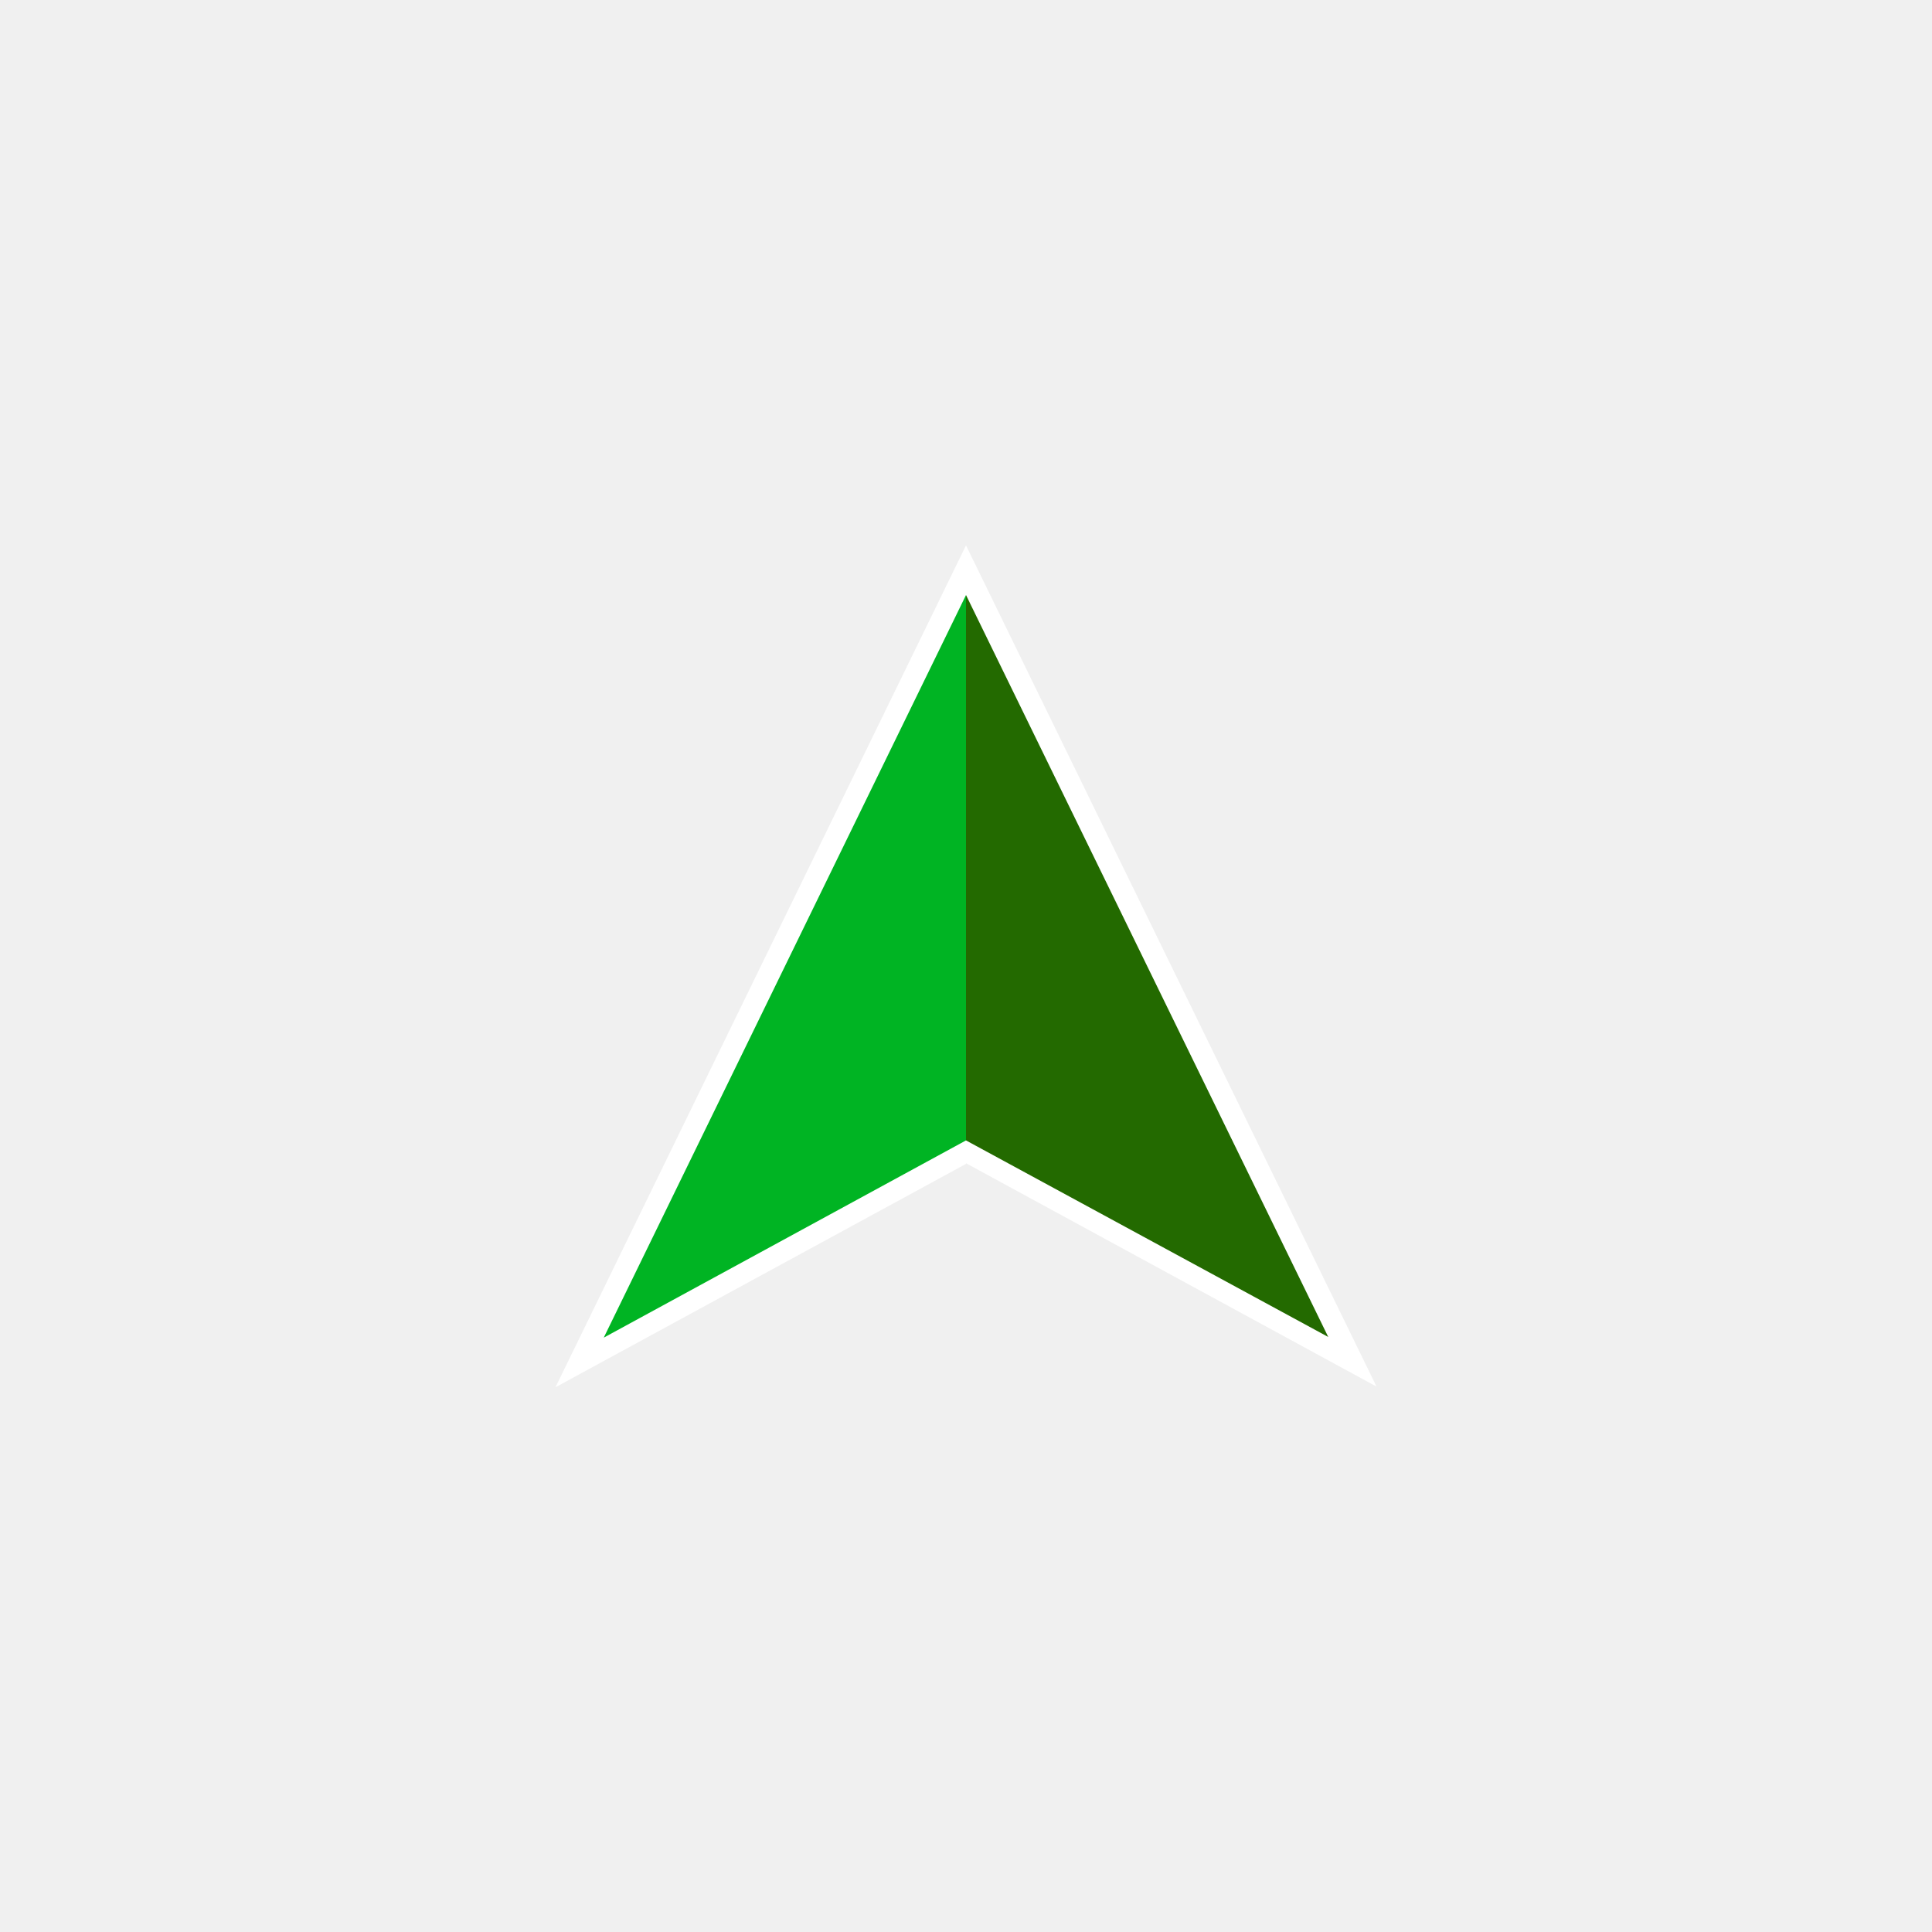
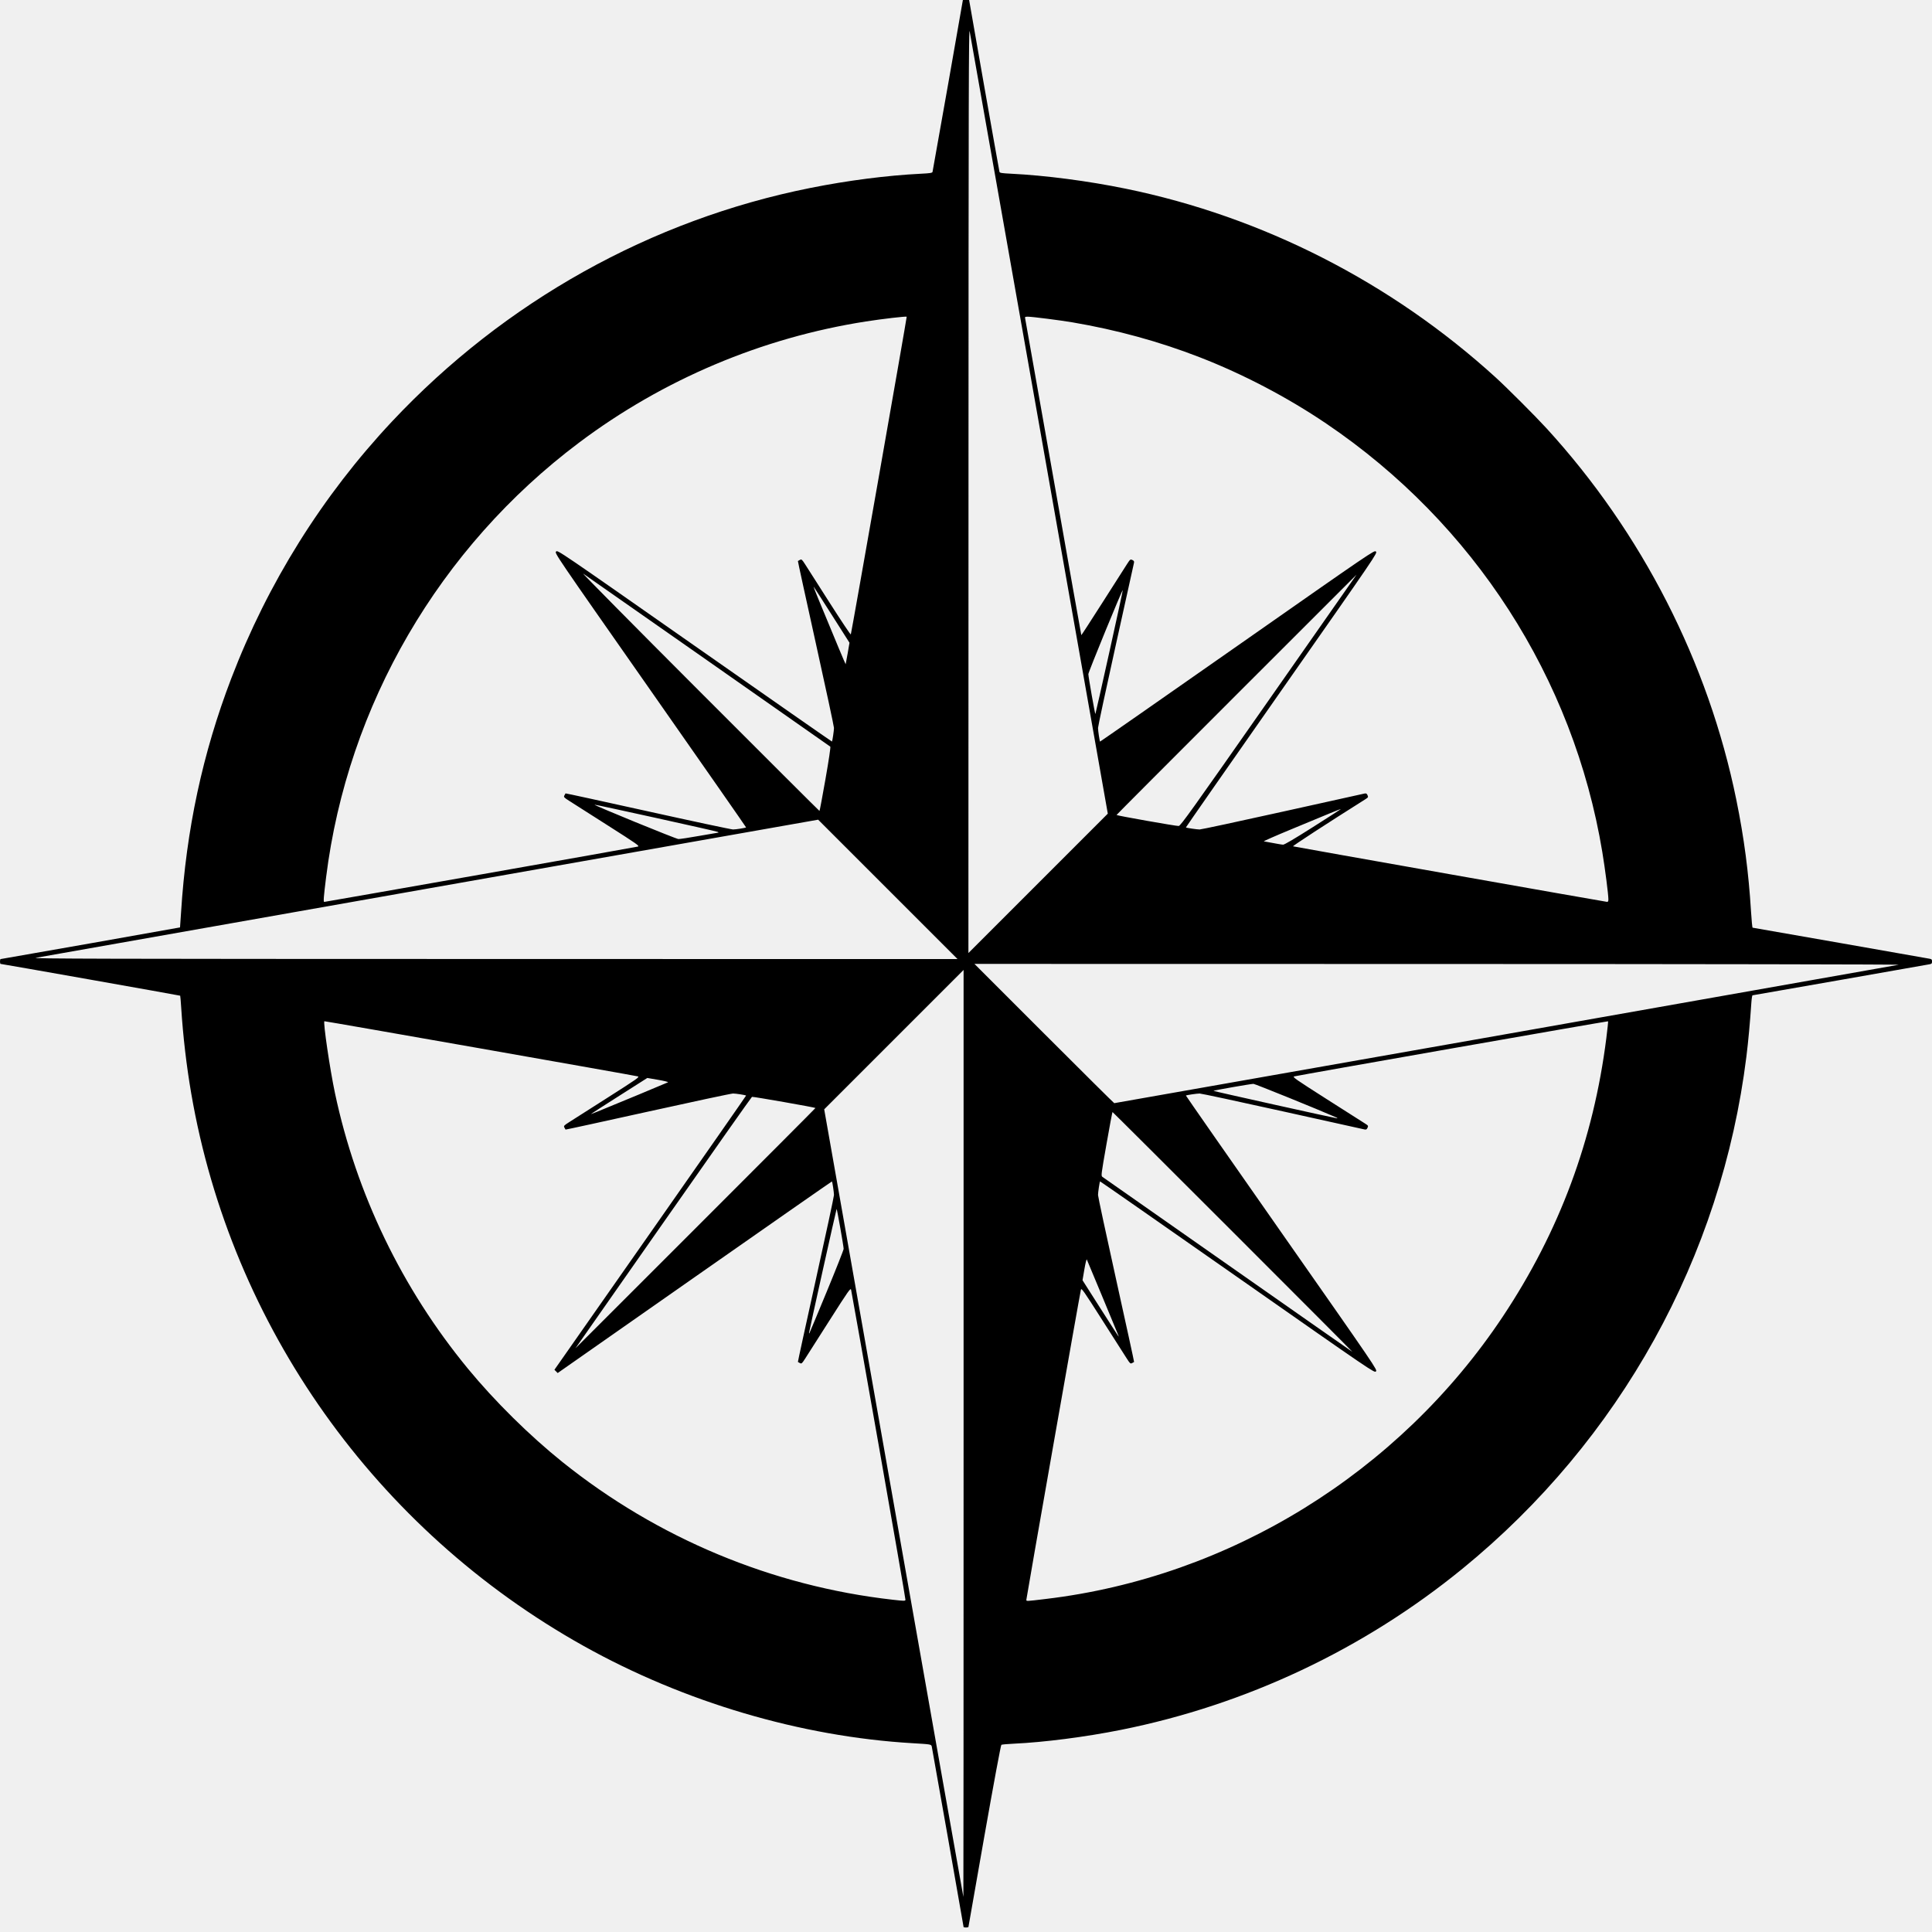
- <svg xmlns="http://www.w3.org/2000/svg" version="1.1" id="Layer_1" x="0px" y="0px" viewBox="0 0 288 288" style="enable-background:new 0 0 288 288;" xml:space="preserve">
-   <style type="text/css">
- 	.st0{fill:#FFFFFF;}
- 	.st1{fill:#236A00;}
- 	.st2{fill:#00B423;}
- </style>
-   <g>
-     <path class="st0" d="M205.2,206.7L144,173.4V81.3" />
-     <path class="st0" d="M144,81.3v92.2l-61.2,33.3" />
-   </g>
-   <path class="st1" d="M198,199.3L144,170V88.7" />
-   <path class="st2" d="M144,88.7V170l-54,29.4" />
+ <svg xmlns="http://www.w3.org/2000/svg" version="1.1" id="svg2" width="428.253" height="428.253" viewBox="0 0 428.253 428.253">
+   <defs id="defs6" />
+   <path style="fill:#000000;stroke-width:0.178" d="m 213.591,427.145 c 0,-0.154 -6.938,-39.513 -7.05,-39.993 -0.117,-0.5 -0.159,-0.508 -4.281,-0.75 -24.736,-1.456 -50.62,-9.11 -72.892,-21.555 -46.052,-25.732 -78.091,-70.844 -86.979,-122.47 -1.055,-6.126 -1.821,-12.68 -2.226,-19.05 -0.09,-1.407 -0.19,-2.584 -0.222,-2.617 -0.058,-0.057 -39.543,-7.048 -39.808,-7.048 -0.073,0 -0.133,-0.241 -0.133,-0.535 0,-0.294 0.06,-0.535 0.133,-0.535 0.18,0 39.742,-6.982 39.772,-7.019 0.013,-0.016 0.116,-1.515 0.23,-3.33 1.144,-18.324 4.776,-35.253 11.119,-51.836 8.095,-21.163 20.202,-40.523 35.619,-56.955 24.965,-26.609 57.438,-44.74 92.758,-51.791 8.369,-1.671 16.983,-2.778 24.544,-3.154 2.027,-0.101 2.464,-0.171 2.534,-0.408 0.086,-0.293 6.883,-38.798 6.883,-38.991 0,-0.058 0.241,-0.106 0.535,-0.106 0.294,0 0.535,0.048 0.535,0.106 0,0.192 6.797,38.697 6.883,38.989 0.069,0.236 0.51,0.306 2.534,0.406 7.671,0.378 17.082,1.607 25.469,3.326 30.341,6.22 58.83,20.757 81.993,41.841 2.504,2.279 8.799,8.575 11.24,11.243 21.179,23.139 35.903,51.953 42.101,82.384 1.719,8.439 2.723,16.072 3.253,24.724 0.122,1.987 0.281,3.613 0.354,3.613 0.073,0 8.789,1.524 19.37,3.388 10.581,1.863 19.498,3.433 19.817,3.488 0.498,0.086 0.58,0.173 0.58,0.619 0,0.446 -0.082,0.533 -0.58,0.619 -0.319,0.055 -9.237,1.624 -19.817,3.488 -10.581,1.863 -19.305,3.388 -19.389,3.388 -0.083,0 -0.203,0.783 -0.267,1.74 -0.282,4.243 -0.669,8.434 -1.089,11.822 -5.525,44.482 -28.003,85.03 -62.939,113.541 -21.893,17.866 -47.951,30.162 -75.696,35.719 -7.841,1.57 -17.031,2.756 -23.766,3.065 -1.392,0.064 -2.628,0.176 -2.746,0.249 -0.127,0.078 -1.665,8.345 -3.756,20.181 -1.948,11.027 -3.542,20.109 -3.544,20.182 -0.002,0.074 -0.243,0.134 -0.538,0.134 -0.294,0 -0.535,-0.049 -0.535,-0.108 z m 0,-109.409 V 215 l -15.448,15.448 -15.448,15.448 15.403,87.288 c 8.472,48.008 15.424,87.288 15.448,87.288 0.025,0 0.045,-46.231 0.045,-102.736 z m -18.816,2.618 c -3.292,-18.688 -6.046,-34.2 -6.12,-34.47 -0.123,-0.448 -0.545,0.152 -4.768,6.781 -2.548,4 -4.981,7.815 -5.407,8.478 -0.716,1.114 -0.804,1.19 -1.166,1.002 -0.216,-0.112 -0.417,-0.225 -0.448,-0.251 -0.031,-0.026 1.756,-8.227 3.97,-18.225 2.214,-9.998 4.026,-18.451 4.026,-18.784 0,-0.56 -0.345,-2.889 -0.446,-3.007 -0.024,-0.028 -13.713,9.517 -30.42,21.211 l -30.376,21.262 -0.362,-0.362 -0.362,-0.362 21.27,-30.368 c 11.699,-16.702 21.245,-30.388 21.213,-30.413 -0.158,-0.124 -2.259,-0.456 -2.885,-0.456 -0.394,0 -8.899,1.813 -18.901,4.028 -10.002,2.216 -18.207,4.002 -18.233,3.97 -0.027,-0.032 -0.14,-0.234 -0.253,-0.45 -0.188,-0.362 -0.113,-0.451 1.002,-1.167 0.663,-0.426 4.482,-2.859 8.487,-5.407 6.695,-4.26 7.241,-4.644 6.781,-4.77 -0.781,-0.214 -69.342,-12.278 -69.468,-12.223 -0.322,0.139 1.227,10.686 2.34,15.929 4.751,22.38 14.861,43.33 29.486,61.099 5.905,7.174 13.655,14.83 20.904,20.651 21.077,16.923 46.516,27.533 73.249,30.552 2.551,0.288 2.77,0.29 2.819,0.021 0.029,-0.16 -2.64,-15.582 -5.932,-34.27 z m 37.017,34.079 c 40.826,-4.85 78.317,-28.015 101.334,-62.615 12.543,-18.854 20.094,-39.172 22.94,-61.722 0.253,-2.002 0.427,-3.674 0.386,-3.714 -0.074,-0.074 -68.67,11.97 -69.57,12.216 -0.45,0.123 0.184,0.566 7.206,5.042 4.235,2.699 8.049,5.127 8.476,5.396 0.732,0.461 0.764,0.516 0.565,0.952 -0.169,0.37 -0.302,0.444 -0.666,0.369 -0.25,-0.052 -8.434,-1.865 -18.186,-4.03 -9.752,-2.165 -18.016,-3.936 -18.365,-3.936 -0.598,0 -2.917,0.344 -3.04,0.451 -0.031,0.027 9.511,13.718 21.206,30.425 21.134,30.19 21.261,30.377 20.913,30.725 -0.348,0.348 -0.535,0.221 -30.725,-20.913 -16.706,-11.695 -30.397,-21.238 -30.425,-21.206 -0.105,0.12 -0.451,2.435 -0.451,3.016 0,0.335 1.812,8.788 4.026,18.785 2.214,9.996 4.001,18.196 3.97,18.222 -0.031,0.026 -0.232,0.138 -0.448,0.25 -0.362,0.188 -0.451,0.112 -1.167,-1.002 -0.426,-0.663 -2.859,-4.478 -5.407,-8.477 -4.22,-6.624 -4.644,-7.228 -4.767,-6.781 -0.197,0.717 -12.088,68.29 -12.088,68.691 0,0.388 -0.259,0.397 4.283,-0.143 z m 41.487,-81.351 c -14.623,-14.623 -26.627,-26.587 -26.676,-26.587 -0.049,1.4e-4 -0.648,3.185 -1.33,7.077 -1.215,6.931 -1.234,7.081 -0.892,7.309 0.192,0.128 12.715,8.901 27.828,19.495 15.114,10.594 27.52,19.269 27.569,19.278 0.049,0.009 -11.875,-11.948 -26.498,-26.571 z m -92.521,-27.479 c 0,-0.121 -13.842,-2.554 -14.071,-2.473 -0.1,0.035 -8.944,12.591 -19.655,27.901 l -19.474,27.836 26.6,-26.587 c 14.63,-14.623 26.6,-26.627 26.6,-26.677 z m 67.013,50.096 c -0.133,-0.319 -1.703,-4.113 -3.49,-8.431 -1.787,-4.318 -3.306,-7.956 -3.376,-8.085 -0.07,-0.128 -0.312,0.854 -0.538,2.182 l -0.412,2.415 3.979,6.249 c 2.188,3.437 4.001,6.249 4.029,6.249 0.027,0 -0.059,-0.261 -0.191,-0.58 z m -64.535,-9.337 c 2.072,-5.013 3.768,-9.305 3.768,-9.538 0,-0.575 -1.473,-8.93 -1.559,-8.844 -0.075,0.075 -6.111,27.214 -6.113,27.482 0,0.09 0.03,0.13 0.068,0.089 0.038,-0.041 1.764,-4.176 3.836,-9.189 z m 112.882,-38.705 c -3.939,-1.732 -17.94,-7.408 -18.273,-7.408 -0.571,0 -8.955,1.47 -8.87,1.555 0.094,0.094 27.095,6.093 27.411,6.091 0.147,-0.002 0.026,-0.108 -0.269,-0.238 z m -154.616,-4.997 c 3.484,-1.444 6.44,-2.683 6.569,-2.755 0.129,-0.071 -0.85,-0.317 -2.176,-0.545 l -2.411,-0.415 -6.121,3.893 c -3.367,2.141 -6.202,3.964 -6.3,4.051 -0.19,0.168 0.557,-0.135 10.438,-4.229 z m 192.12,-13.39 c 47.582,-8.394 86.833,-15.331 87.226,-15.416 0.407,-0.088 -43.519,-0.163 -102.067,-0.174 l -102.78,-0.019 15.434,15.435 c 8.489,8.489 15.488,15.435 15.554,15.435 0.066,0 39.051,-6.867 86.632,-15.261 z M 196.804,197.143 181.356,181.694 95.273,196.882 c -47.346,8.353 -86.645,15.297 -87.332,15.431 -1.061,0.207 14.215,0.246 101.531,0.26 l 102.781,0.017 -15.448,-15.448 z M 230.37,94.273 C 222.017,46.927 215.073,7.628 214.939,6.941 c -0.207,-1.061 -0.246,14.215 -0.26,101.531 l -0.017,102.781 15.448,-15.448 15.448,-15.448 -15.188,-86.083 z m -123.9,99.586 c 18.924,-3.335 34.632,-6.125 34.907,-6.201 0.461,-0.126 -0.085,-0.51 -6.781,-4.77 -4.005,-2.548 -7.824,-4.981 -8.487,-5.407 -1.114,-0.716 -1.19,-0.804 -1.002,-1.167 0.112,-0.216 0.226,-0.418 0.253,-0.45 0.027,-0.032 8.232,1.755 18.233,3.97 10.002,2.216 18.507,4.028 18.901,4.028 0.626,0 2.727,-0.332 2.885,-0.456 0.031,-0.025 -9.511,-13.713 -21.206,-30.42 -21.226,-30.321 -21.263,-30.375 -20.908,-30.73 0.354,-0.354 0.409,-0.317 30.731,20.907 16.707,11.694 30.396,21.239 30.42,21.211 0.101,-0.118 0.446,-2.447 0.446,-3.01 0,-0.335 -1.812,-8.788 -4.026,-18.785 -2.214,-9.996 -4.001,-18.196 -3.97,-18.222 0.031,-0.026 0.232,-0.138 0.448,-0.25 0.362,-0.188 0.451,-0.113 1.166,1.002 0.426,0.663 2.859,4.476 5.407,8.474 2.548,3.997 4.667,7.169 4.708,7.048 0.166,-0.484 12.455,-70.352 12.387,-70.426 -0.119,-0.131 -5.43,0.487 -9.072,1.056 -23.001,3.593 -44.887,12.837 -63.524,26.831 -31.009,23.283 -51.347,58.225 -56.104,96.386 -0.543,4.354 -0.624,5.442 -0.408,5.442 0.104,0 15.672,-2.729 34.596,-6.063 z m 250.049,5.484 c -0.002,-1.111 -0.717,-6.674 -1.347,-10.483 -6.386,-38.555 -28.488,-72.857 -61.194,-94.97 -8.643,-5.844 -18.419,-10.964 -28.104,-14.721 -8.965,-3.477 -18.351,-6.051 -28.119,-7.71 -2.766,-0.47 -8.973,-1.26 -9.898,-1.26 -0.648,0 -0.703,0.036 -0.615,0.401 0.053,0.221 2.864,16.091 6.246,35.268 3.382,19.177 6.172,34.89 6.2,34.918 0.028,0.028 2.134,-3.216 4.68,-7.209 2.546,-3.993 4.975,-7.799 5.399,-8.459 0.74,-1.151 0.788,-1.19 1.227,-0.99 0.364,0.166 0.437,0.3 0.362,0.663 -0.052,0.25 -1.865,8.444 -4.03,18.207 -2.165,9.764 -3.936,18.028 -3.936,18.365 0,0.583 0.346,2.898 0.451,3.019 0.027,0.031 13.718,-9.511 30.425,-21.206 30.19,-21.134 30.377,-21.261 30.725,-20.913 0.348,0.348 0.221,0.535 -20.913,30.725 -11.695,16.706 -21.238,30.397 -21.206,30.425 0.123,0.107 2.441,0.451 3.04,0.451 0.348,0 8.612,-1.771 18.365,-3.936 9.752,-2.165 17.936,-3.979 18.186,-4.03 0.364,-0.075 0.498,-7.1e-4 0.666,0.369 0.199,0.436 0.167,0.491 -0.565,0.952 -8.333,5.253 -16.117,10.32 -15.945,10.379 0.303,0.103 69.199,12.291 69.589,12.31 0.237,0.012 0.312,-0.125 0.311,-0.564 z m -65.59,-15.948 c 3.345,-2.122 6.161,-3.933 6.26,-4.024 0.098,-0.091 -0.906,0.285 -2.23,0.836 -1.325,0.55 -5.258,2.18 -8.739,3.621 -3.482,1.441 -6.212,2.642 -6.067,2.669 3.115,0.581 3.902,0.716 4.264,0.735 0.281,0.015 2.562,-1.329 6.513,-3.837 z m -135.956,1.896 c 2.202,-0.393 4.106,-0.719 4.232,-0.726 0.126,-0.007 0.068,-0.084 -0.128,-0.171 -0.445,-0.199 -27.226,-6.107 -27.308,-6.025 -0.141,0.141 18.085,7.598 18.615,7.616 0.322,0.011 2.387,-0.301 4.589,-0.694 z m 126.247,-30.067 19.474,-27.836 -26.6,26.587 c -14.63,14.623 -26.6,26.627 -26.6,26.677 0,0.133 13.215,2.473 13.773,2.439 0.426,-0.026 2.664,-3.153 19.953,-27.866 z m -98.245,17.483 c 0.753,-4.295 1.172,-7.111 1.071,-7.204 -0.091,-0.084 -12.251,-8.605 -27.021,-18.936 -14.77,-10.331 -27.257,-19.065 -27.747,-19.41 -0.491,-0.345 11.072,11.35 25.695,25.988 14.623,14.638 26.627,26.614 26.677,26.614 0.049,-1.4e-4 0.646,-3.174 1.326,-7.052 z m 62.92,-28.124 c 1.663,-7.495 3.004,-13.689 2.979,-13.764 -0.081,-0.245 -7.627,18.165 -7.627,18.606 0,0.568 1.472,8.936 1.557,8.851 0.036,-0.036 1.427,-6.198 3.09,-13.693 z m -57.998,0.25 0.404,-2.361 -3.889,-6.115 c -2.139,-3.363 -3.959,-6.194 -4.045,-6.29 -0.086,-0.096 0.357,1.068 0.984,2.587 3.963,9.601 6.066,14.628 6.101,14.587 0.022,-0.026 0.222,-1.11 0.444,-2.408 z" id="path15" />
</svg>
